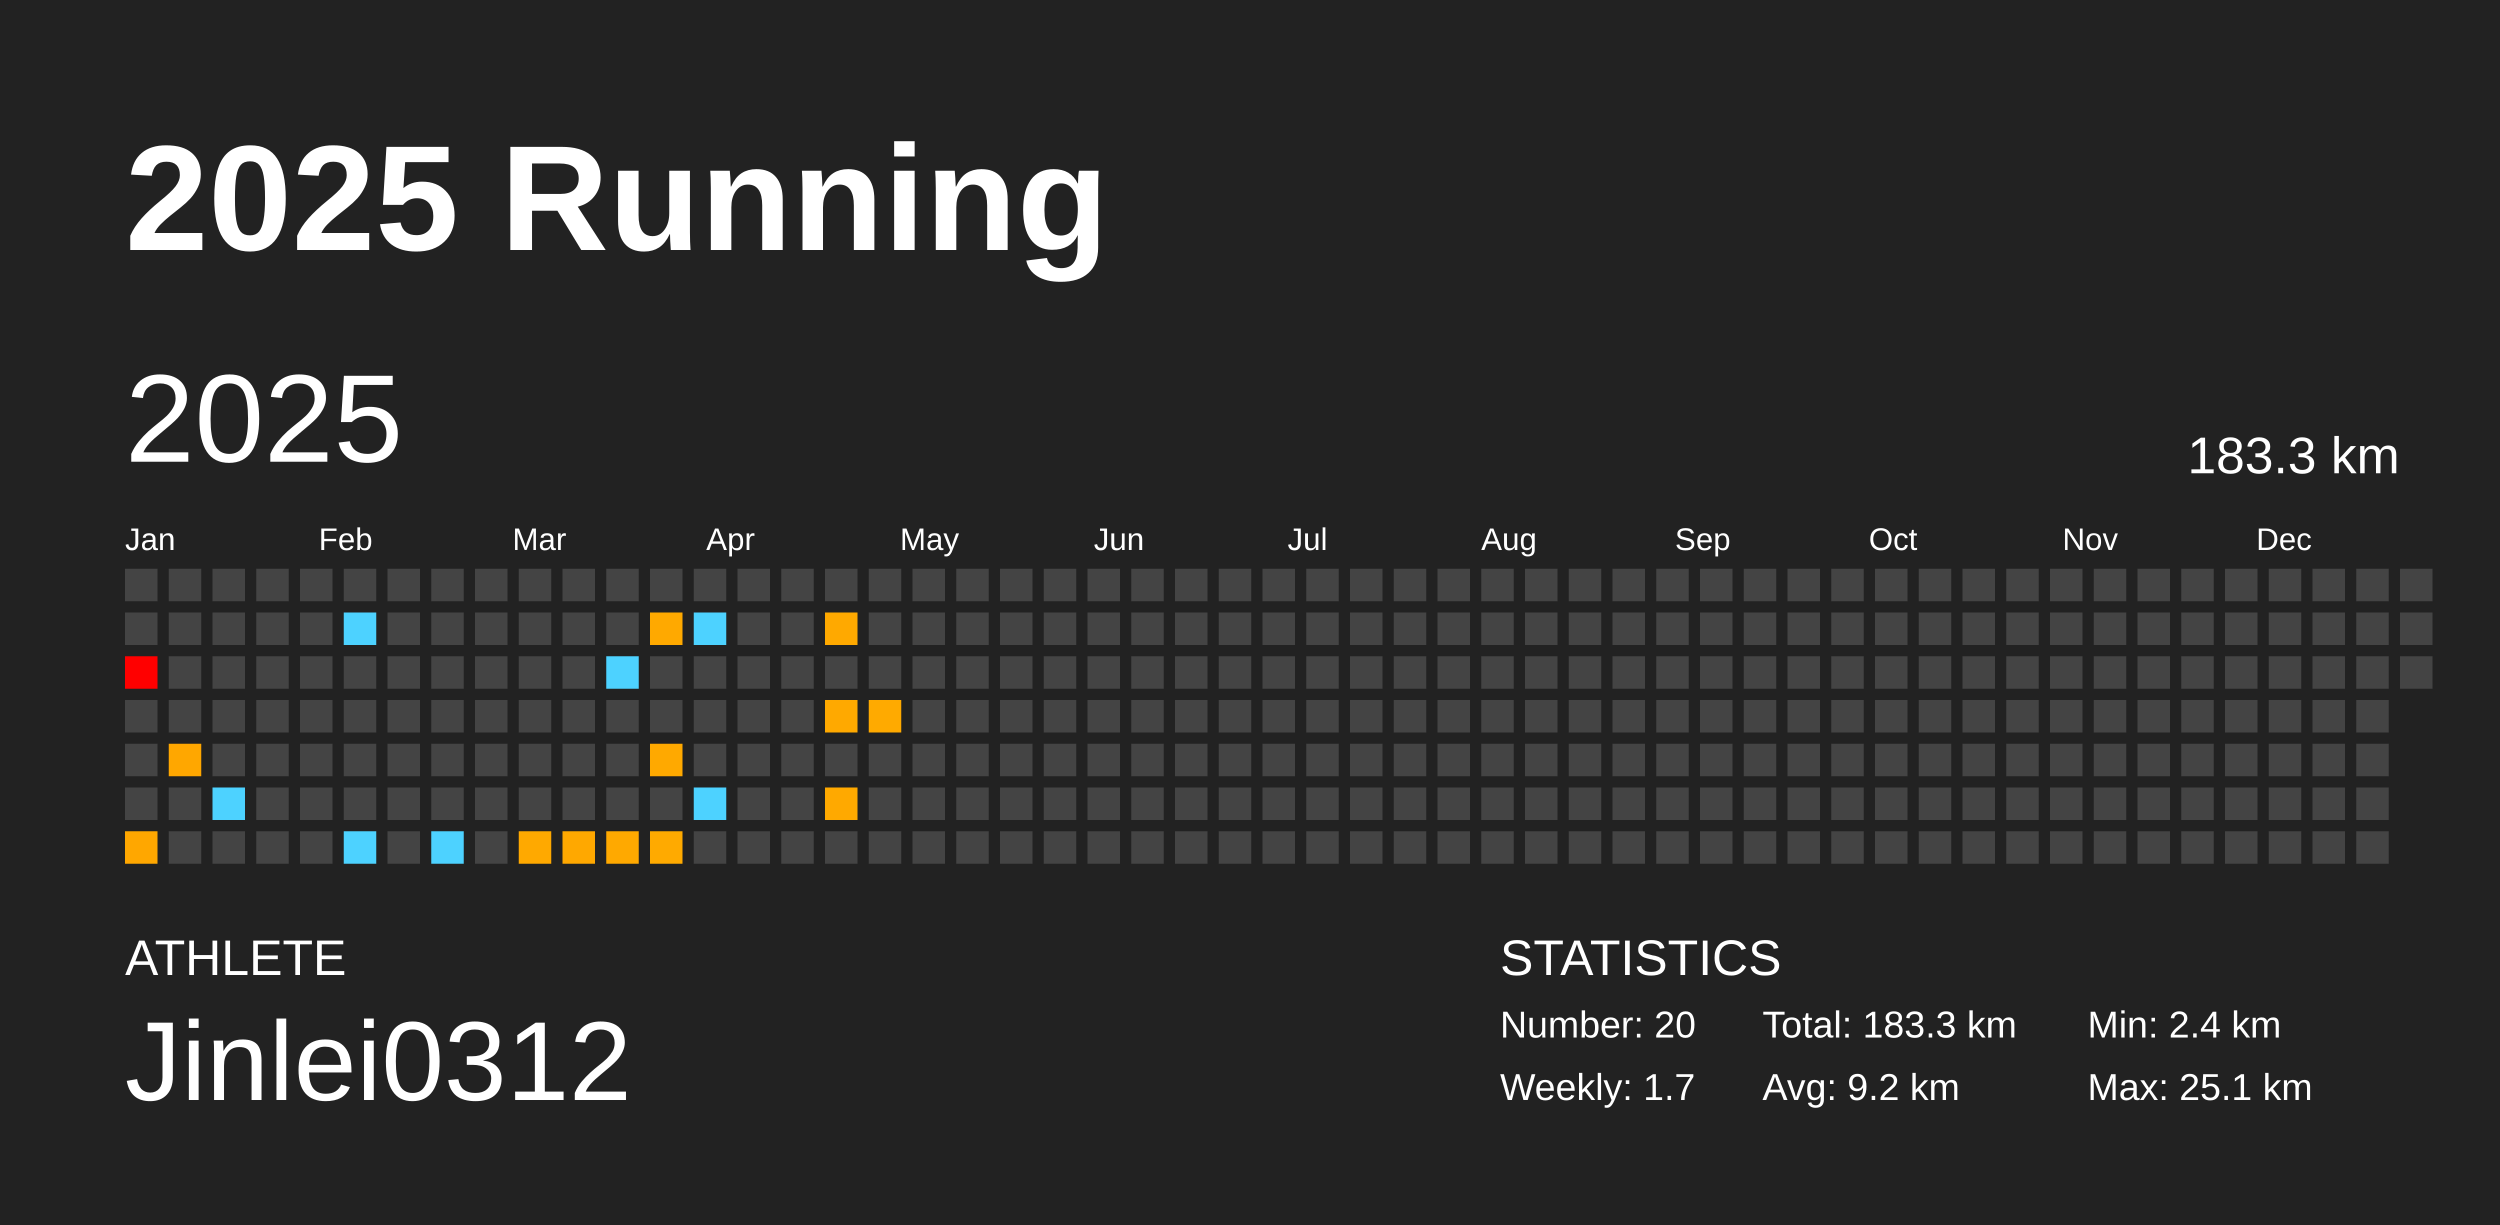
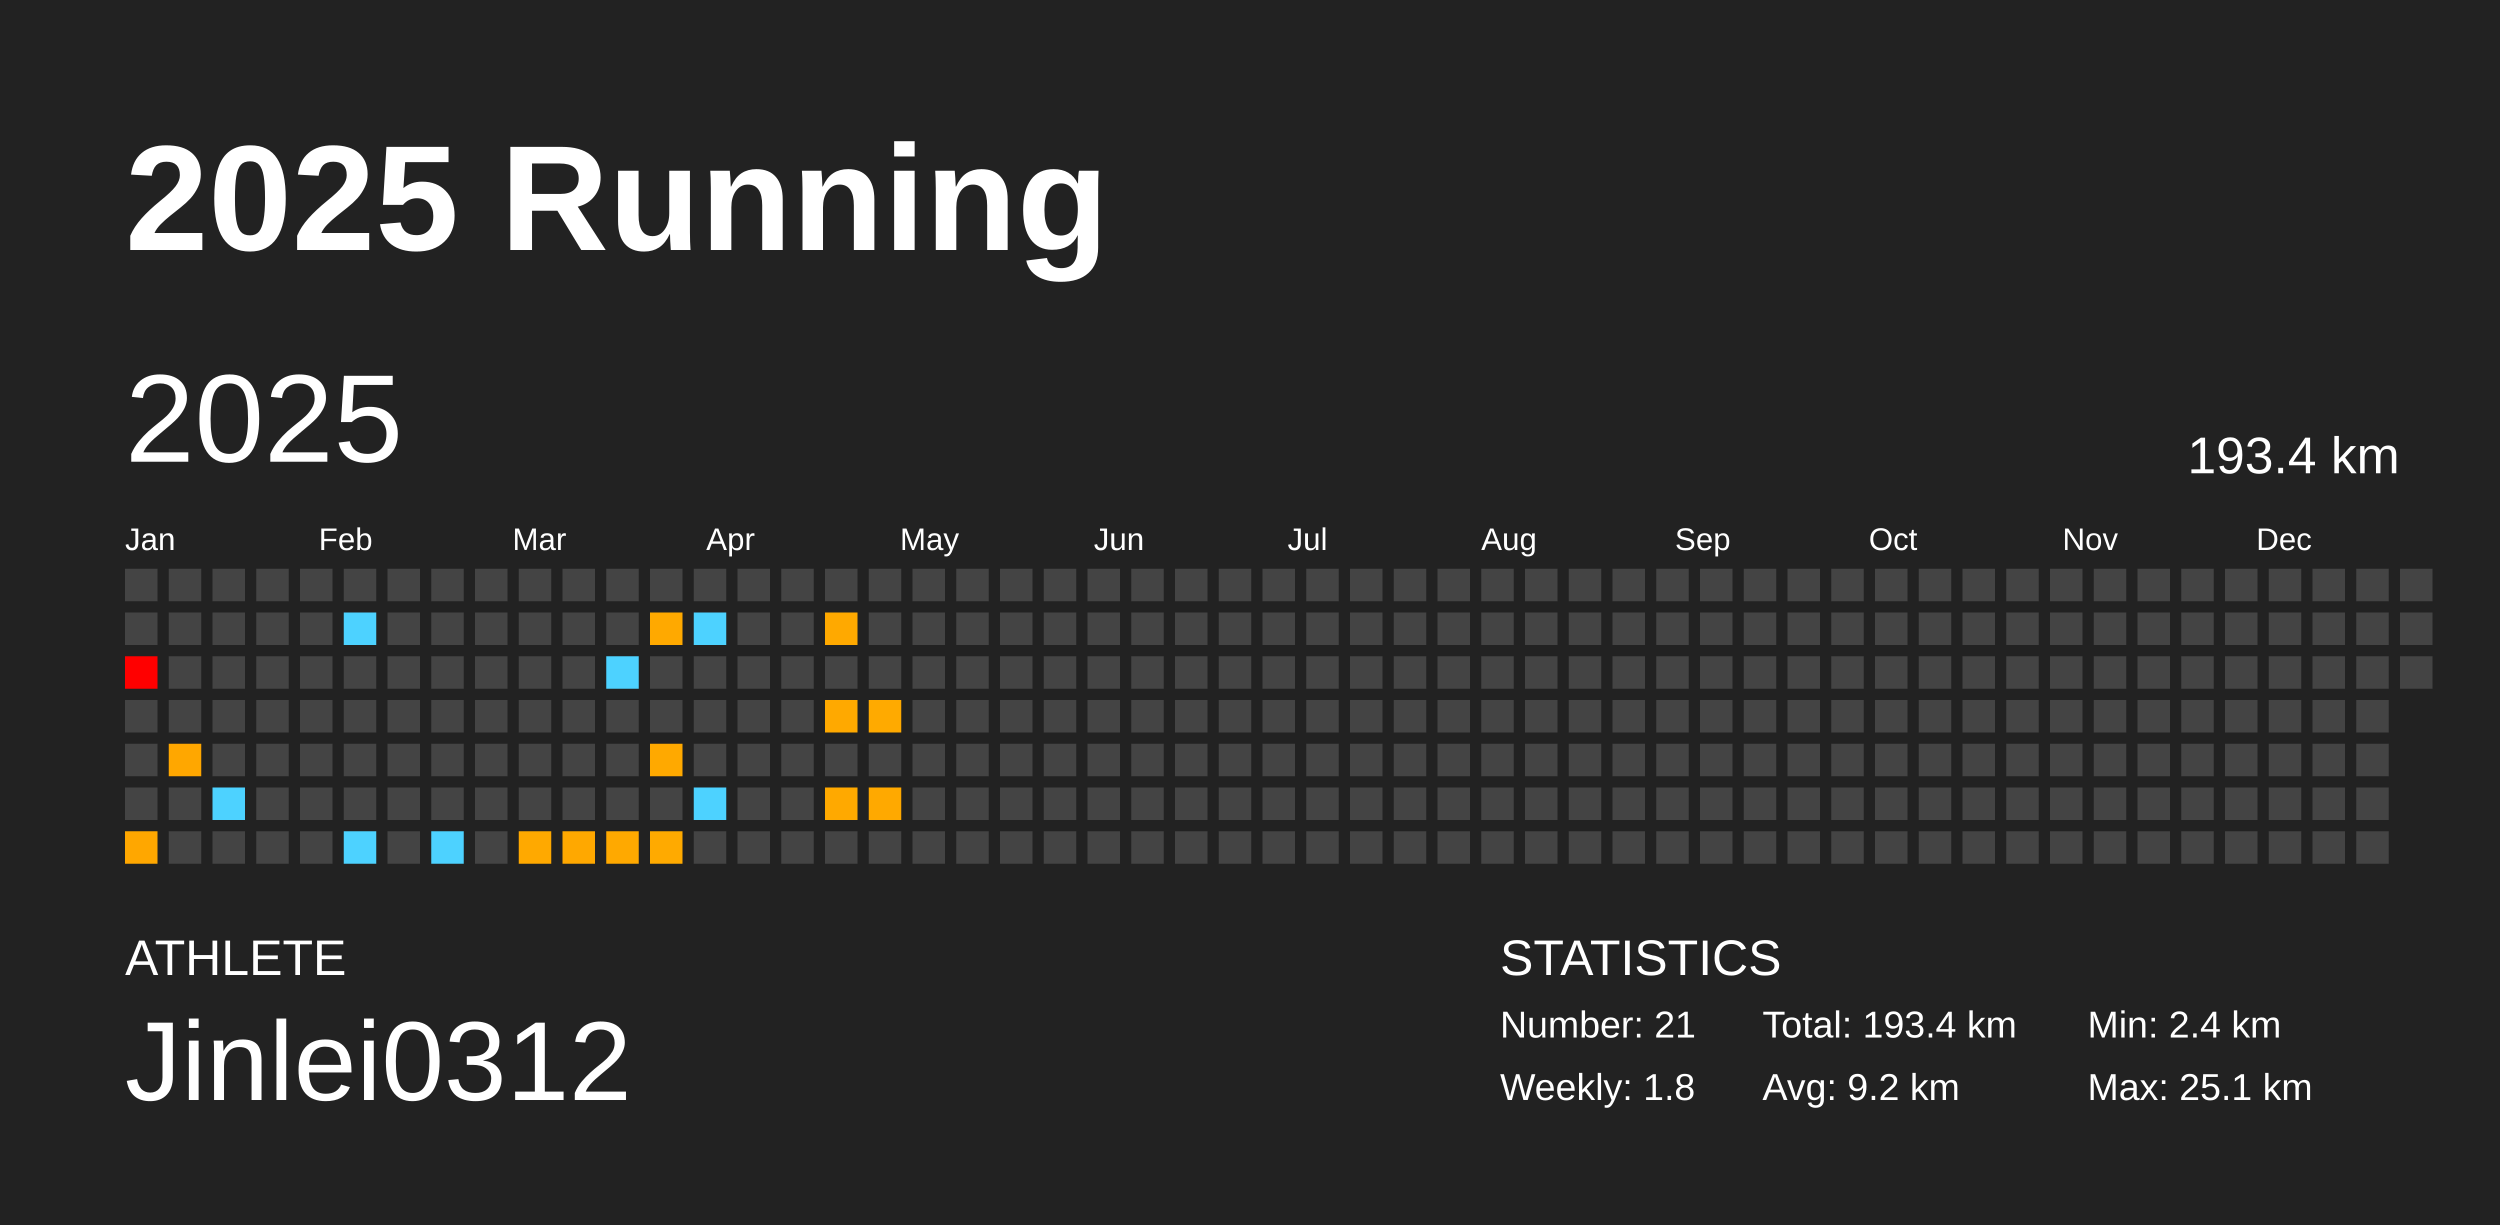
<svg xmlns="http://www.w3.org/2000/svg" baseProfile="full" height="98mm" version="1.1" viewBox="0,0,200,98" width="200mm">
  <defs />
  <rect fill="#222222" height="98" width="200" x="0" y="0" />
  <text fill="#FFFFFF" style="font-size:12px; font-family:Arial; font-weight:bold;" x="10" y="20">2025 Running</text>
  <text fill="#FFFFFF" style="font-size:4px; font-family:Arial" x="10" y="78">ATHLETE</text>
  <text fill="#FFFFFF" style="font-size:9px; font-family:Arial" x="10" y="88">Jinlei0312</text>
  <text fill="#FFFFFF" style="font-size:4px; font-family:Arial" x="120" y="78">STATISTICS</text>
-   <text fill="#FFFFFF" style="font-size:3px; font-family:Arial" x="120" y="83">Number: 20</text>
-   <text fill="#FFFFFF" style="font-size:3px; font-family:Arial" x="120" y="88">Weekly: 1.7</text>
-   <text fill="#FFFFFF" style="font-size:3px; font-family:Arial" x="141" y="83">Total: 183.3 km</text>
+   <text fill="#FFFFFF" style="font-size:3px; font-family:Arial" x="120" y="83">Number: 21</text>
+   <text fill="#FFFFFF" style="font-size:3px; font-family:Arial" x="120" y="88">Weekly: 1.8</text>
+   <text fill="#FFFFFF" style="font-size:3px; font-family:Arial" x="141" y="83">Total: 193.4 km</text>
  <text fill="#FFFFFF" style="font-size:3px; font-family:Arial" x="141" y="88">Avg: 9.2 km</text>
  <text fill="#FFFFFF" style="font-size:3px; font-family:Arial" x="167" y="83">Min: 2.4 km</text>
  <text fill="#FFFFFF" style="font-size:3px; font-family:Arial" x="167" y="88">Max: 25.1 km</text>
  <text dominant-baseline="hanging" fill="#FFFFFF" style="font-size:10.0px; font-family:Arial;" x="10" y="30">2025</text>
-   <text dominant-baseline="hanging" fill="#FFFFFF" style="font-size:4.125px; font-family:Arial;" x="175" y="35">183.3 km</text>
+   <text dominant-baseline="hanging" fill="#FFFFFF" style="font-size:4.125px; font-family:Arial;" x="175" y="35">193.4 km</text>
  <text fill="#FFFFFF" style="font-size:2.5px; font-family:Arial" x="10.0" y="44">Jan</text>
  <text fill="#FFFFFF" style="font-size:2.5px; font-family:Arial" x="25.5" y="44">Feb</text>
  <text fill="#FFFFFF" style="font-size:2.5px; font-family:Arial" x="41.0" y="44">Mar</text>
  <text fill="#FFFFFF" style="font-size:2.5px; font-family:Arial" x="56.5" y="44">Apr</text>
  <text fill="#FFFFFF" style="font-size:2.5px; font-family:Arial" x="72.0" y="44">May</text>
  <text fill="#FFFFFF" style="font-size:2.5px; font-family:Arial" x="87.5" y="44">Jun</text>
  <text fill="#FFFFFF" style="font-size:2.5px; font-family:Arial" x="103.0" y="44">Jul</text>
  <text fill="#FFFFFF" style="font-size:2.5px; font-family:Arial" x="118.5" y="44">Aug</text>
  <text fill="#FFFFFF" style="font-size:2.5px; font-family:Arial" x="134.0" y="44">Sep</text>
  <text fill="#FFFFFF" style="font-size:2.5px; font-family:Arial" x="149.5" y="44">Oct</text>
  <text fill="#FFFFFF" style="font-size:2.5px; font-family:Arial" x="165.0" y="44">Nov</text>
  <text fill="#FFFFFF" style="font-size:2.5px; font-family:Arial" x="180.5" y="44">Dec</text>
  <rect fill="#444444" height="2.6" width="2.6" x="10.0" y="45.5" />
  <rect fill="#444444" height="2.6" width="2.6" x="10.0" y="49.0" />
  <rect fill="red" height="2.6" width="2.6" x="10.0" y="52.5" />
  <rect fill="#444444" height="2.6" width="2.6" x="10.0" y="56.0" />
  <rect fill="#444444" height="2.6" width="2.6" x="10.0" y="59.5" />
  <rect fill="#444444" height="2.6" width="2.6" x="10.0" y="63.0" />
  <rect fill="#ffa700" height="2.6" width="2.6" x="10.0" y="66.5" />
  <rect fill="#444444" height="2.6" width="2.6" x="13.5" y="45.5" />
  <rect fill="#444444" height="2.6" width="2.6" x="13.5" y="49.0" />
  <rect fill="#444444" height="2.6" width="2.6" x="13.5" y="52.5" />
  <rect fill="#444444" height="2.6" width="2.6" x="13.5" y="56.0" />
  <rect fill="#ffa700" height="2.6" width="2.6" x="13.5" y="59.5" />
  <rect fill="#444444" height="2.6" width="2.6" x="13.5" y="63.0" />
  <rect fill="#444444" height="2.6" width="2.6" x="13.5" y="66.5" />
  <rect fill="#444444" height="2.6" width="2.6" x="17.0" y="45.5" />
  <rect fill="#444444" height="2.6" width="2.6" x="17.0" y="49.0" />
  <rect fill="#444444" height="2.6" width="2.6" x="17.0" y="52.5" />
  <rect fill="#444444" height="2.6" width="2.6" x="17.0" y="56.0" />
  <rect fill="#444444" height="2.6" width="2.6" x="17.0" y="59.5" />
  <rect fill="#4dd2ff" height="2.6" width="2.6" x="17.0" y="63.0" />
  <rect fill="#444444" height="2.6" width="2.6" x="17.0" y="66.5" />
  <rect fill="#444444" height="2.6" width="2.6" x="20.5" y="45.5" />
  <rect fill="#444444" height="2.6" width="2.6" x="20.5" y="49.0" />
  <rect fill="#444444" height="2.6" width="2.6" x="20.5" y="52.5" />
  <rect fill="#444444" height="2.6" width="2.6" x="20.5" y="56.0" />
  <rect fill="#444444" height="2.6" width="2.6" x="20.5" y="59.5" />
  <rect fill="#444444" height="2.6" width="2.6" x="20.5" y="63.0" />
  <rect fill="#444444" height="2.6" width="2.6" x="20.5" y="66.5" />
  <rect fill="#444444" height="2.6" width="2.6" x="24.0" y="45.5" />
  <rect fill="#444444" height="2.6" width="2.6" x="24.0" y="49.0" />
  <rect fill="#444444" height="2.6" width="2.6" x="24.0" y="52.5" />
  <rect fill="#444444" height="2.6" width="2.6" x="24.0" y="56.0" />
  <rect fill="#444444" height="2.6" width="2.6" x="24.0" y="59.5" />
  <rect fill="#444444" height="2.6" width="2.6" x="24.0" y="63.0" />
  <rect fill="#444444" height="2.6" width="2.6" x="24.0" y="66.5" />
  <rect fill="#444444" height="2.6" width="2.6" x="27.5" y="45.5" />
  <rect fill="#4dd2ff" height="2.6" width="2.6" x="27.5" y="49.0" />
  <rect fill="#444444" height="2.6" width="2.6" x="27.5" y="52.5" />
  <rect fill="#444444" height="2.6" width="2.6" x="27.5" y="56.0" />
  <rect fill="#444444" height="2.6" width="2.6" x="27.5" y="59.5" />
  <rect fill="#444444" height="2.6" width="2.6" x="27.5" y="63.0" />
  <rect fill="#4dd2ff" height="2.6" width="2.6" x="27.5" y="66.5" />
  <rect fill="#444444" height="2.6" width="2.6" x="31.0" y="45.5" />
  <rect fill="#444444" height="2.6" width="2.6" x="31.0" y="49.0" />
  <rect fill="#444444" height="2.6" width="2.6" x="31.0" y="52.5" />
  <rect fill="#444444" height="2.6" width="2.6" x="31.0" y="56.0" />
  <rect fill="#444444" height="2.6" width="2.6" x="31.0" y="59.5" />
  <rect fill="#444444" height="2.6" width="2.6" x="31.0" y="63.0" />
  <rect fill="#444444" height="2.6" width="2.6" x="31.0" y="66.5" />
  <rect fill="#444444" height="2.6" width="2.6" x="34.5" y="45.5" />
  <rect fill="#444444" height="2.6" width="2.6" x="34.5" y="49.0" />
  <rect fill="#444444" height="2.6" width="2.6" x="34.5" y="52.5" />
  <rect fill="#444444" height="2.6" width="2.6" x="34.5" y="56.0" />
  <rect fill="#444444" height="2.6" width="2.6" x="34.5" y="59.5" />
  <rect fill="#444444" height="2.6" width="2.6" x="34.5" y="63.0" />
  <rect fill="#4dd2ff" height="2.6" width="2.6" x="34.5" y="66.5" />
  <rect fill="#444444" height="2.6" width="2.6" x="38.0" y="45.5" />
  <rect fill="#444444" height="2.6" width="2.6" x="38.0" y="49.0" />
  <rect fill="#444444" height="2.6" width="2.6" x="38.0" y="52.5" />
  <rect fill="#444444" height="2.6" width="2.6" x="38.0" y="56.0" />
  <rect fill="#444444" height="2.6" width="2.6" x="38.0" y="59.5" />
  <rect fill="#444444" height="2.6" width="2.6" x="38.0" y="63.0" />
  <rect fill="#444444" height="2.6" width="2.6" x="38.0" y="66.5" />
  <rect fill="#444444" height="2.6" width="2.6" x="41.5" y="45.5" />
  <rect fill="#444444" height="2.6" width="2.6" x="41.5" y="49.0" />
  <rect fill="#444444" height="2.6" width="2.6" x="41.5" y="52.5" />
  <rect fill="#444444" height="2.6" width="2.6" x="41.5" y="56.0" />
  <rect fill="#444444" height="2.6" width="2.6" x="41.5" y="59.5" />
  <rect fill="#444444" height="2.6" width="2.6" x="41.5" y="63.0" />
  <rect fill="#ffa900" height="2.6" width="2.6" x="41.5" y="66.5" />
  <rect fill="#444444" height="2.6" width="2.6" x="45.0" y="45.5" />
  <rect fill="#444444" height="2.6" width="2.6" x="45.0" y="49.0" />
  <rect fill="#444444" height="2.6" width="2.6" x="45.0" y="52.5" />
  <rect fill="#444444" height="2.6" width="2.6" x="45.0" y="56.0" />
  <rect fill="#444444" height="2.6" width="2.6" x="45.0" y="59.5" />
  <rect fill="#444444" height="2.6" width="2.6" x="45.0" y="63.0" />
  <rect fill="#ffa800" height="2.6" width="2.6" x="45.0" y="66.5" />
  <rect fill="#444444" height="2.6" width="2.6" x="48.5" y="45.5" />
  <rect fill="#444444" height="2.6" width="2.6" x="48.5" y="49.0" />
  <rect fill="#4dd2ff" height="2.6" width="2.6" x="48.5" y="52.5" />
  <rect fill="#444444" height="2.6" width="2.6" x="48.5" y="56.0" />
  <rect fill="#444444" height="2.6" width="2.6" x="48.5" y="59.5" />
  <rect fill="#444444" height="2.6" width="2.6" x="48.5" y="63.0" />
  <rect fill="#ffa900" height="2.6" width="2.6" x="48.5" y="66.5" />
  <rect fill="#444444" height="2.6" width="2.6" x="52.0" y="45.5" />
  <rect fill="#ffa900" height="2.6" width="2.6" x="52.0" y="49.0" />
  <rect fill="#444444" height="2.6" width="2.6" x="52.0" y="52.5" />
  <rect fill="#444444" height="2.6" width="2.6" x="52.0" y="56.0" />
  <rect fill="#ffa900" height="2.6" width="2.6" x="52.0" y="59.5" />
  <rect fill="#444444" height="2.6" width="2.6" x="52.0" y="63.0" />
  <rect fill="#ffaa00" height="2.6" width="2.6" x="52.0" y="66.5" />
  <rect fill="#444444" height="2.6" width="2.6" x="55.5" y="45.5" />
  <rect fill="#4dd2ff" height="2.6" width="2.6" x="55.5" y="49.0" />
  <rect fill="#444444" height="2.6" width="2.6" x="55.5" y="52.5" />
  <rect fill="#444444" height="2.6" width="2.6" x="55.5" y="56.0" />
  <rect fill="#444444" height="2.6" width="2.6" x="55.5" y="59.5" />
  <rect fill="#4dd2ff" height="2.6" width="2.6" x="55.5" y="63.0" />
  <rect fill="#444444" height="2.6" width="2.6" x="55.5" y="66.5" />
  <rect fill="#444444" height="2.6" width="2.6" x="59.0" y="45.5" />
  <rect fill="#444444" height="2.6" width="2.6" x="59.0" y="49.0" />
  <rect fill="#444444" height="2.6" width="2.6" x="59.0" y="52.5" />
  <rect fill="#444444" height="2.6" width="2.6" x="59.0" y="56.0" />
  <rect fill="#444444" height="2.6" width="2.6" x="59.0" y="59.5" />
  <rect fill="#444444" height="2.6" width="2.6" x="59.0" y="63.0" />
  <rect fill="#444444" height="2.6" width="2.6" x="59.0" y="66.5" />
  <rect fill="#444444" height="2.6" width="2.6" x="62.5" y="45.5" />
  <rect fill="#444444" height="2.6" width="2.6" x="62.5" y="49.0" />
  <rect fill="#444444" height="2.6" width="2.6" x="62.5" y="52.5" />
  <rect fill="#444444" height="2.6" width="2.6" x="62.5" y="56.0" />
  <rect fill="#444444" height="2.6" width="2.6" x="62.5" y="59.5" />
  <rect fill="#444444" height="2.6" width="2.6" x="62.5" y="63.0" />
  <rect fill="#444444" height="2.6" width="2.6" x="62.5" y="66.5" />
  <rect fill="#444444" height="2.6" width="2.6" x="66.0" y="45.5" />
  <rect fill="#ffa900" height="2.6" width="2.6" x="66.0" y="49.0" />
  <rect fill="#444444" height="2.6" width="2.6" x="66.0" y="52.5" />
  <rect fill="#ffa900" height="2.6" width="2.6" x="66.0" y="56.0" />
  <rect fill="#444444" height="2.6" width="2.6" x="66.0" y="59.5" />
  <rect fill="#ffa900" height="2.6" width="2.6" x="66.0" y="63.0" />
  <rect fill="#444444" height="2.6" width="2.6" x="66.0" y="66.5" />
  <rect fill="#444444" height="2.6" width="2.6" x="69.5" y="45.5" />
  <rect fill="#444444" height="2.6" width="2.6" x="69.5" y="49.0" />
  <rect fill="#444444" height="2.6" width="2.6" x="69.5" y="52.5" />
  <rect fill="#ffaa00" height="2.6" width="2.6" x="69.5" y="56.0" />
  <rect fill="#444444" height="2.6" width="2.6" x="69.5" y="59.5" />
-   <rect fill="#444444" height="2.6" width="2.6" x="69.5" y="63.0" />
+   <rect fill="#ffa900" height="2.6" width="2.6" x="69.5" y="63.0" />
  <rect fill="#444444" height="2.6" width="2.6" x="69.5" y="66.5" />
  <rect fill="#444444" height="2.6" width="2.6" x="73.0" y="45.5" />
  <rect fill="#444444" height="2.6" width="2.6" x="73.0" y="49.0" />
  <rect fill="#444444" height="2.6" width="2.6" x="73.0" y="52.5" />
  <rect fill="#444444" height="2.6" width="2.6" x="73.0" y="56.0" />
  <rect fill="#444444" height="2.6" width="2.6" x="73.0" y="59.5" />
  <rect fill="#444444" height="2.6" width="2.6" x="73.0" y="63.0" />
  <rect fill="#444444" height="2.6" width="2.6" x="73.0" y="66.5" />
  <rect fill="#444444" height="2.6" width="2.6" x="76.5" y="45.5" />
  <rect fill="#444444" height="2.6" width="2.6" x="76.5" y="49.0" />
  <rect fill="#444444" height="2.6" width="2.6" x="76.5" y="52.5" />
  <rect fill="#444444" height="2.6" width="2.6" x="76.5" y="56.0" />
  <rect fill="#444444" height="2.6" width="2.6" x="76.5" y="59.5" />
  <rect fill="#444444" height="2.6" width="2.6" x="76.5" y="63.0" />
  <rect fill="#444444" height="2.6" width="2.6" x="76.5" y="66.5" />
  <rect fill="#444444" height="2.6" width="2.6" x="80.0" y="45.5" />
  <rect fill="#444444" height="2.6" width="2.6" x="80.0" y="49.0" />
  <rect fill="#444444" height="2.6" width="2.6" x="80.0" y="52.5" />
  <rect fill="#444444" height="2.6" width="2.6" x="80.0" y="56.0" />
  <rect fill="#444444" height="2.6" width="2.6" x="80.0" y="59.5" />
  <rect fill="#444444" height="2.6" width="2.6" x="80.0" y="63.0" />
  <rect fill="#444444" height="2.6" width="2.6" x="80.0" y="66.5" />
  <rect fill="#444444" height="2.6" width="2.6" x="83.5" y="45.5" />
  <rect fill="#444444" height="2.6" width="2.6" x="83.5" y="49.0" />
  <rect fill="#444444" height="2.6" width="2.6" x="83.5" y="52.5" />
  <rect fill="#444444" height="2.6" width="2.6" x="83.5" y="56.0" />
  <rect fill="#444444" height="2.6" width="2.6" x="83.5" y="59.5" />
  <rect fill="#444444" height="2.6" width="2.6" x="83.5" y="63.0" />
  <rect fill="#444444" height="2.6" width="2.6" x="83.5" y="66.5" />
  <rect fill="#444444" height="2.6" width="2.6" x="87.0" y="45.5" />
  <rect fill="#444444" height="2.6" width="2.6" x="87.0" y="49.0" />
  <rect fill="#444444" height="2.6" width="2.6" x="87.0" y="52.5" />
  <rect fill="#444444" height="2.6" width="2.6" x="87.0" y="56.0" />
  <rect fill="#444444" height="2.6" width="2.6" x="87.0" y="59.5" />
  <rect fill="#444444" height="2.6" width="2.6" x="87.0" y="63.0" />
  <rect fill="#444444" height="2.6" width="2.6" x="87.0" y="66.5" />
  <rect fill="#444444" height="2.6" width="2.6" x="90.5" y="45.5" />
  <rect fill="#444444" height="2.6" width="2.6" x="90.5" y="49.0" />
  <rect fill="#444444" height="2.6" width="2.6" x="90.5" y="52.5" />
  <rect fill="#444444" height="2.6" width="2.6" x="90.5" y="56.0" />
  <rect fill="#444444" height="2.6" width="2.6" x="90.5" y="59.5" />
  <rect fill="#444444" height="2.6" width="2.6" x="90.5" y="63.0" />
  <rect fill="#444444" height="2.6" width="2.6" x="90.5" y="66.5" />
  <rect fill="#444444" height="2.6" width="2.6" x="94.0" y="45.5" />
  <rect fill="#444444" height="2.6" width="2.6" x="94.0" y="49.0" />
  <rect fill="#444444" height="2.6" width="2.6" x="94.0" y="52.5" />
  <rect fill="#444444" height="2.6" width="2.6" x="94.0" y="56.0" />
  <rect fill="#444444" height="2.6" width="2.6" x="94.0" y="59.5" />
  <rect fill="#444444" height="2.6" width="2.6" x="94.0" y="63.0" />
  <rect fill="#444444" height="2.6" width="2.6" x="94.0" y="66.5" />
  <rect fill="#444444" height="2.6" width="2.6" x="97.5" y="45.5" />
  <rect fill="#444444" height="2.6" width="2.6" x="97.5" y="49.0" />
  <rect fill="#444444" height="2.6" width="2.6" x="97.5" y="52.5" />
  <rect fill="#444444" height="2.6" width="2.6" x="97.5" y="56.0" />
  <rect fill="#444444" height="2.6" width="2.6" x="97.5" y="59.5" />
  <rect fill="#444444" height="2.6" width="2.6" x="97.5" y="63.0" />
  <rect fill="#444444" height="2.6" width="2.6" x="97.5" y="66.5" />
  <rect fill="#444444" height="2.6" width="2.6" x="101.0" y="45.5" />
  <rect fill="#444444" height="2.6" width="2.6" x="101.0" y="49.0" />
  <rect fill="#444444" height="2.6" width="2.6" x="101.0" y="52.5" />
  <rect fill="#444444" height="2.6" width="2.6" x="101.0" y="56.0" />
  <rect fill="#444444" height="2.6" width="2.6" x="101.0" y="59.5" />
  <rect fill="#444444" height="2.6" width="2.6" x="101.0" y="63.0" />
  <rect fill="#444444" height="2.6" width="2.6" x="101.0" y="66.5" />
  <rect fill="#444444" height="2.6" width="2.6" x="104.5" y="45.5" />
  <rect fill="#444444" height="2.6" width="2.6" x="104.5" y="49.0" />
  <rect fill="#444444" height="2.6" width="2.6" x="104.5" y="52.5" />
  <rect fill="#444444" height="2.6" width="2.6" x="104.5" y="56.0" />
  <rect fill="#444444" height="2.6" width="2.6" x="104.5" y="59.5" />
  <rect fill="#444444" height="2.6" width="2.6" x="104.5" y="63.0" />
  <rect fill="#444444" height="2.6" width="2.6" x="104.5" y="66.5" />
  <rect fill="#444444" height="2.6" width="2.6" x="108.0" y="45.5" />
  <rect fill="#444444" height="2.6" width="2.6" x="108.0" y="49.0" />
  <rect fill="#444444" height="2.6" width="2.6" x="108.0" y="52.5" />
  <rect fill="#444444" height="2.6" width="2.6" x="108.0" y="56.0" />
  <rect fill="#444444" height="2.6" width="2.6" x="108.0" y="59.5" />
  <rect fill="#444444" height="2.6" width="2.6" x="108.0" y="63.0" />
  <rect fill="#444444" height="2.6" width="2.6" x="108.0" y="66.5" />
  <rect fill="#444444" height="2.6" width="2.6" x="111.5" y="45.5" />
  <rect fill="#444444" height="2.6" width="2.6" x="111.5" y="49.0" />
  <rect fill="#444444" height="2.6" width="2.6" x="111.5" y="52.5" />
  <rect fill="#444444" height="2.6" width="2.6" x="111.5" y="56.0" />
  <rect fill="#444444" height="2.6" width="2.6" x="111.5" y="59.5" />
  <rect fill="#444444" height="2.6" width="2.6" x="111.5" y="63.0" />
  <rect fill="#444444" height="2.6" width="2.6" x="111.5" y="66.5" />
  <rect fill="#444444" height="2.6" width="2.6" x="115.0" y="45.5" />
  <rect fill="#444444" height="2.6" width="2.6" x="115.0" y="49.0" />
  <rect fill="#444444" height="2.6" width="2.6" x="115.0" y="52.5" />
  <rect fill="#444444" height="2.6" width="2.6" x="115.0" y="56.0" />
  <rect fill="#444444" height="2.6" width="2.6" x="115.0" y="59.5" />
  <rect fill="#444444" height="2.6" width="2.6" x="115.0" y="63.0" />
  <rect fill="#444444" height="2.6" width="2.6" x="115.0" y="66.5" />
  <rect fill="#444444" height="2.6" width="2.6" x="118.5" y="45.5" />
  <rect fill="#444444" height="2.6" width="2.6" x="118.5" y="49.0" />
  <rect fill="#444444" height="2.6" width="2.6" x="118.5" y="52.5" />
  <rect fill="#444444" height="2.6" width="2.6" x="118.5" y="56.0" />
  <rect fill="#444444" height="2.6" width="2.6" x="118.5" y="59.5" />
  <rect fill="#444444" height="2.6" width="2.6" x="118.5" y="63.0" />
  <rect fill="#444444" height="2.6" width="2.6" x="118.5" y="66.5" />
  <rect fill="#444444" height="2.6" width="2.6" x="122.0" y="45.5" />
  <rect fill="#444444" height="2.6" width="2.6" x="122.0" y="49.0" />
  <rect fill="#444444" height="2.6" width="2.6" x="122.0" y="52.5" />
  <rect fill="#444444" height="2.6" width="2.6" x="122.0" y="56.0" />
  <rect fill="#444444" height="2.6" width="2.6" x="122.0" y="59.5" />
  <rect fill="#444444" height="2.6" width="2.6" x="122.0" y="63.0" />
  <rect fill="#444444" height="2.6" width="2.6" x="122.0" y="66.5" />
  <rect fill="#444444" height="2.6" width="2.6" x="125.5" y="45.5" />
  <rect fill="#444444" height="2.6" width="2.6" x="125.5" y="49.0" />
  <rect fill="#444444" height="2.6" width="2.6" x="125.5" y="52.5" />
  <rect fill="#444444" height="2.6" width="2.6" x="125.5" y="56.0" />
  <rect fill="#444444" height="2.6" width="2.6" x="125.5" y="59.5" />
  <rect fill="#444444" height="2.6" width="2.6" x="125.5" y="63.0" />
  <rect fill="#444444" height="2.6" width="2.6" x="125.5" y="66.5" />
  <rect fill="#444444" height="2.6" width="2.6" x="129.0" y="45.5" />
  <rect fill="#444444" height="2.6" width="2.6" x="129.0" y="49.0" />
  <rect fill="#444444" height="2.6" width="2.6" x="129.0" y="52.5" />
  <rect fill="#444444" height="2.6" width="2.6" x="129.0" y="56.0" />
  <rect fill="#444444" height="2.6" width="2.6" x="129.0" y="59.5" />
  <rect fill="#444444" height="2.6" width="2.6" x="129.0" y="63.0" />
  <rect fill="#444444" height="2.6" width="2.6" x="129.0" y="66.5" />
  <rect fill="#444444" height="2.6" width="2.6" x="132.5" y="45.5" />
  <rect fill="#444444" height="2.6" width="2.6" x="132.5" y="49.0" />
  <rect fill="#444444" height="2.6" width="2.6" x="132.5" y="52.5" />
  <rect fill="#444444" height="2.6" width="2.6" x="132.5" y="56.0" />
  <rect fill="#444444" height="2.6" width="2.6" x="132.5" y="59.5" />
  <rect fill="#444444" height="2.6" width="2.6" x="132.5" y="63.0" />
  <rect fill="#444444" height="2.6" width="2.6" x="132.5" y="66.5" />
  <rect fill="#444444" height="2.6" width="2.6" x="136.0" y="45.5" />
  <rect fill="#444444" height="2.6" width="2.6" x="136.0" y="49.0" />
  <rect fill="#444444" height="2.6" width="2.6" x="136.0" y="52.5" />
  <rect fill="#444444" height="2.6" width="2.6" x="136.0" y="56.0" />
  <rect fill="#444444" height="2.6" width="2.6" x="136.0" y="59.5" />
  <rect fill="#444444" height="2.6" width="2.6" x="136.0" y="63.0" />
  <rect fill="#444444" height="2.6" width="2.6" x="136.0" y="66.5" />
  <rect fill="#444444" height="2.6" width="2.6" x="139.5" y="45.5" />
  <rect fill="#444444" height="2.6" width="2.6" x="139.5" y="49.0" />
  <rect fill="#444444" height="2.6" width="2.6" x="139.5" y="52.5" />
  <rect fill="#444444" height="2.6" width="2.6" x="139.5" y="56.0" />
  <rect fill="#444444" height="2.6" width="2.6" x="139.5" y="59.5" />
  <rect fill="#444444" height="2.6" width="2.6" x="139.5" y="63.0" />
  <rect fill="#444444" height="2.6" width="2.6" x="139.5" y="66.5" />
  <rect fill="#444444" height="2.6" width="2.6" x="143.0" y="45.5" />
  <rect fill="#444444" height="2.6" width="2.6" x="143.0" y="49.0" />
  <rect fill="#444444" height="2.6" width="2.6" x="143.0" y="52.5" />
  <rect fill="#444444" height="2.6" width="2.6" x="143.0" y="56.0" />
  <rect fill="#444444" height="2.6" width="2.6" x="143.0" y="59.5" />
  <rect fill="#444444" height="2.6" width="2.6" x="143.0" y="63.0" />
  <rect fill="#444444" height="2.6" width="2.6" x="143.0" y="66.5" />
  <rect fill="#444444" height="2.6" width="2.6" x="146.5" y="45.5" />
  <rect fill="#444444" height="2.6" width="2.6" x="146.5" y="49.0" />
  <rect fill="#444444" height="2.6" width="2.6" x="146.5" y="52.5" />
  <rect fill="#444444" height="2.6" width="2.6" x="146.5" y="56.0" />
  <rect fill="#444444" height="2.6" width="2.6" x="146.5" y="59.5" />
  <rect fill="#444444" height="2.6" width="2.6" x="146.5" y="63.0" />
  <rect fill="#444444" height="2.6" width="2.6" x="146.5" y="66.5" />
  <rect fill="#444444" height="2.6" width="2.6" x="150.0" y="45.5" />
  <rect fill="#444444" height="2.6" width="2.6" x="150.0" y="49.0" />
  <rect fill="#444444" height="2.6" width="2.6" x="150.0" y="52.5" />
  <rect fill="#444444" height="2.6" width="2.6" x="150.0" y="56.0" />
  <rect fill="#444444" height="2.6" width="2.6" x="150.0" y="59.5" />
  <rect fill="#444444" height="2.6" width="2.6" x="150.0" y="63.0" />
  <rect fill="#444444" height="2.6" width="2.6" x="150.0" y="66.5" />
  <rect fill="#444444" height="2.6" width="2.6" x="153.5" y="45.5" />
  <rect fill="#444444" height="2.6" width="2.6" x="153.5" y="49.0" />
  <rect fill="#444444" height="2.6" width="2.6" x="153.5" y="52.5" />
  <rect fill="#444444" height="2.6" width="2.6" x="153.5" y="56.0" />
  <rect fill="#444444" height="2.6" width="2.6" x="153.5" y="59.5" />
  <rect fill="#444444" height="2.6" width="2.6" x="153.5" y="63.0" />
  <rect fill="#444444" height="2.6" width="2.6" x="153.5" y="66.5" />
  <rect fill="#444444" height="2.6" width="2.6" x="157.0" y="45.5" />
  <rect fill="#444444" height="2.6" width="2.6" x="157.0" y="49.0" />
  <rect fill="#444444" height="2.6" width="2.6" x="157.0" y="52.5" />
  <rect fill="#444444" height="2.6" width="2.6" x="157.0" y="56.0" />
  <rect fill="#444444" height="2.6" width="2.6" x="157.0" y="59.5" />
  <rect fill="#444444" height="2.6" width="2.6" x="157.0" y="63.0" />
  <rect fill="#444444" height="2.6" width="2.6" x="157.0" y="66.5" />
  <rect fill="#444444" height="2.6" width="2.6" x="160.5" y="45.5" />
  <rect fill="#444444" height="2.6" width="2.6" x="160.5" y="49.0" />
  <rect fill="#444444" height="2.6" width="2.6" x="160.5" y="52.5" />
  <rect fill="#444444" height="2.6" width="2.6" x="160.5" y="56.0" />
  <rect fill="#444444" height="2.6" width="2.6" x="160.5" y="59.5" />
  <rect fill="#444444" height="2.6" width="2.6" x="160.5" y="63.0" />
  <rect fill="#444444" height="2.6" width="2.6" x="160.5" y="66.5" />
  <rect fill="#444444" height="2.6" width="2.6" x="164.0" y="45.5" />
  <rect fill="#444444" height="2.6" width="2.6" x="164.0" y="49.0" />
  <rect fill="#444444" height="2.6" width="2.6" x="164.0" y="52.5" />
  <rect fill="#444444" height="2.6" width="2.6" x="164.0" y="56.0" />
  <rect fill="#444444" height="2.6" width="2.6" x="164.0" y="59.5" />
  <rect fill="#444444" height="2.6" width="2.6" x="164.0" y="63.0" />
  <rect fill="#444444" height="2.6" width="2.6" x="164.0" y="66.5" />
  <rect fill="#444444" height="2.6" width="2.6" x="167.5" y="45.5" />
  <rect fill="#444444" height="2.6" width="2.6" x="167.5" y="49.0" />
  <rect fill="#444444" height="2.6" width="2.6" x="167.5" y="52.5" />
  <rect fill="#444444" height="2.6" width="2.6" x="167.5" y="56.0" />
  <rect fill="#444444" height="2.6" width="2.6" x="167.5" y="59.5" />
  <rect fill="#444444" height="2.6" width="2.6" x="167.5" y="63.0" />
  <rect fill="#444444" height="2.6" width="2.6" x="167.5" y="66.5" />
  <rect fill="#444444" height="2.6" width="2.6" x="171.0" y="45.5" />
  <rect fill="#444444" height="2.6" width="2.6" x="171.0" y="49.0" />
  <rect fill="#444444" height="2.6" width="2.6" x="171.0" y="52.5" />
  <rect fill="#444444" height="2.6" width="2.6" x="171.0" y="56.0" />
  <rect fill="#444444" height="2.6" width="2.6" x="171.0" y="59.5" />
  <rect fill="#444444" height="2.6" width="2.6" x="171.0" y="63.0" />
  <rect fill="#444444" height="2.6" width="2.6" x="171.0" y="66.5" />
  <rect fill="#444444" height="2.6" width="2.6" x="174.5" y="45.5" />
  <rect fill="#444444" height="2.6" width="2.6" x="174.5" y="49.0" />
  <rect fill="#444444" height="2.6" width="2.6" x="174.5" y="52.5" />
  <rect fill="#444444" height="2.6" width="2.6" x="174.5" y="56.0" />
  <rect fill="#444444" height="2.6" width="2.6" x="174.5" y="59.5" />
  <rect fill="#444444" height="2.6" width="2.6" x="174.5" y="63.0" />
  <rect fill="#444444" height="2.6" width="2.6" x="174.5" y="66.5" />
  <rect fill="#444444" height="2.6" width="2.6" x="178.0" y="45.5" />
  <rect fill="#444444" height="2.6" width="2.6" x="178.0" y="49.0" />
  <rect fill="#444444" height="2.6" width="2.6" x="178.0" y="52.5" />
  <rect fill="#444444" height="2.6" width="2.6" x="178.0" y="56.0" />
  <rect fill="#444444" height="2.6" width="2.6" x="178.0" y="59.5" />
  <rect fill="#444444" height="2.6" width="2.6" x="178.0" y="63.0" />
  <rect fill="#444444" height="2.6" width="2.6" x="178.0" y="66.5" />
  <rect fill="#444444" height="2.6" width="2.6" x="181.5" y="45.5" />
  <rect fill="#444444" height="2.6" width="2.6" x="181.5" y="49.0" />
  <rect fill="#444444" height="2.6" width="2.6" x="181.5" y="52.5" />
  <rect fill="#444444" height="2.6" width="2.6" x="181.5" y="56.0" />
  <rect fill="#444444" height="2.6" width="2.6" x="181.5" y="59.5" />
  <rect fill="#444444" height="2.6" width="2.6" x="181.5" y="63.0" />
  <rect fill="#444444" height="2.6" width="2.6" x="181.5" y="66.5" />
  <rect fill="#444444" height="2.6" width="2.6" x="185.0" y="45.5" />
  <rect fill="#444444" height="2.6" width="2.6" x="185.0" y="49.0" />
  <rect fill="#444444" height="2.6" width="2.6" x="185.0" y="52.5" />
  <rect fill="#444444" height="2.6" width="2.6" x="185.0" y="56.0" />
  <rect fill="#444444" height="2.6" width="2.6" x="185.0" y="59.5" />
  <rect fill="#444444" height="2.6" width="2.6" x="185.0" y="63.0" />
  <rect fill="#444444" height="2.6" width="2.6" x="185.0" y="66.5" />
  <rect fill="#444444" height="2.6" width="2.6" x="188.5" y="45.5" />
  <rect fill="#444444" height="2.6" width="2.6" x="188.5" y="49.0" />
  <rect fill="#444444" height="2.6" width="2.6" x="188.5" y="52.5" />
  <rect fill="#444444" height="2.6" width="2.6" x="188.5" y="56.0" />
  <rect fill="#444444" height="2.6" width="2.6" x="188.5" y="59.5" />
  <rect fill="#444444" height="2.6" width="2.6" x="188.5" y="63.0" />
  <rect fill="#444444" height="2.6" width="2.6" x="188.5" y="66.5" />
  <rect fill="#444444" height="2.6" width="2.6" x="192.0" y="45.5" />
  <rect fill="#444444" height="2.6" width="2.6" x="192.0" y="49.0" />
  <rect fill="#444444" height="2.6" width="2.6" x="192.0" y="52.5" />
</svg>
